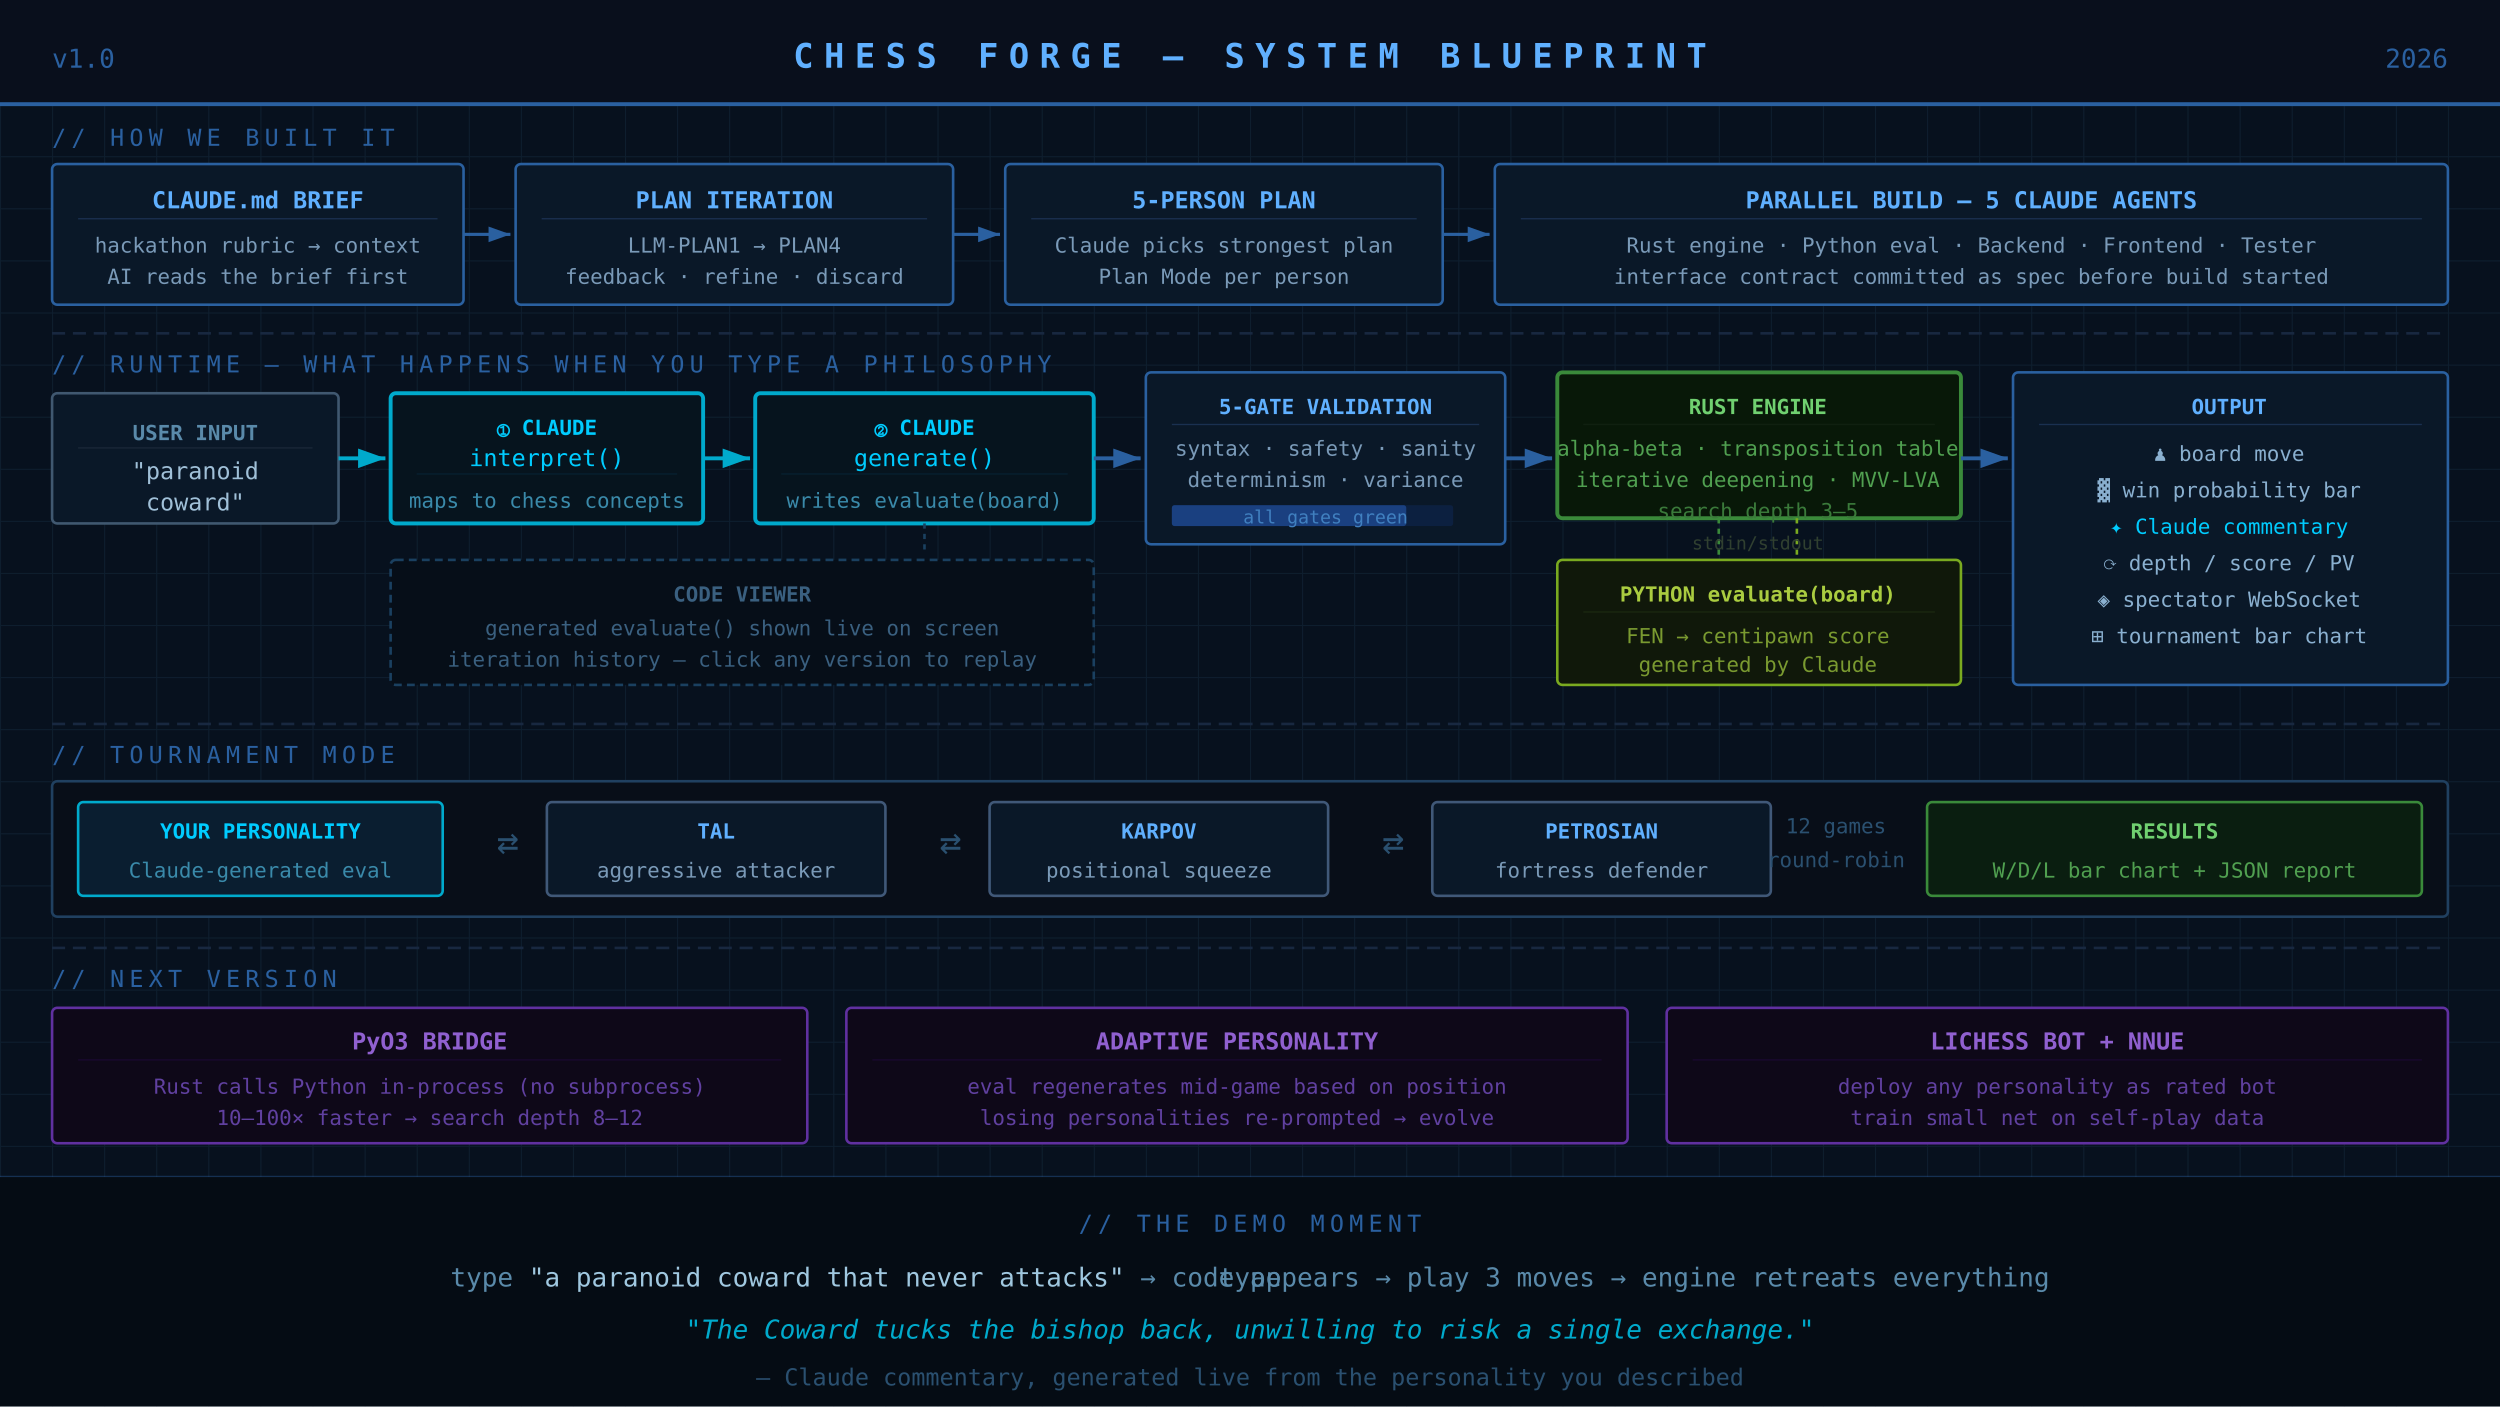
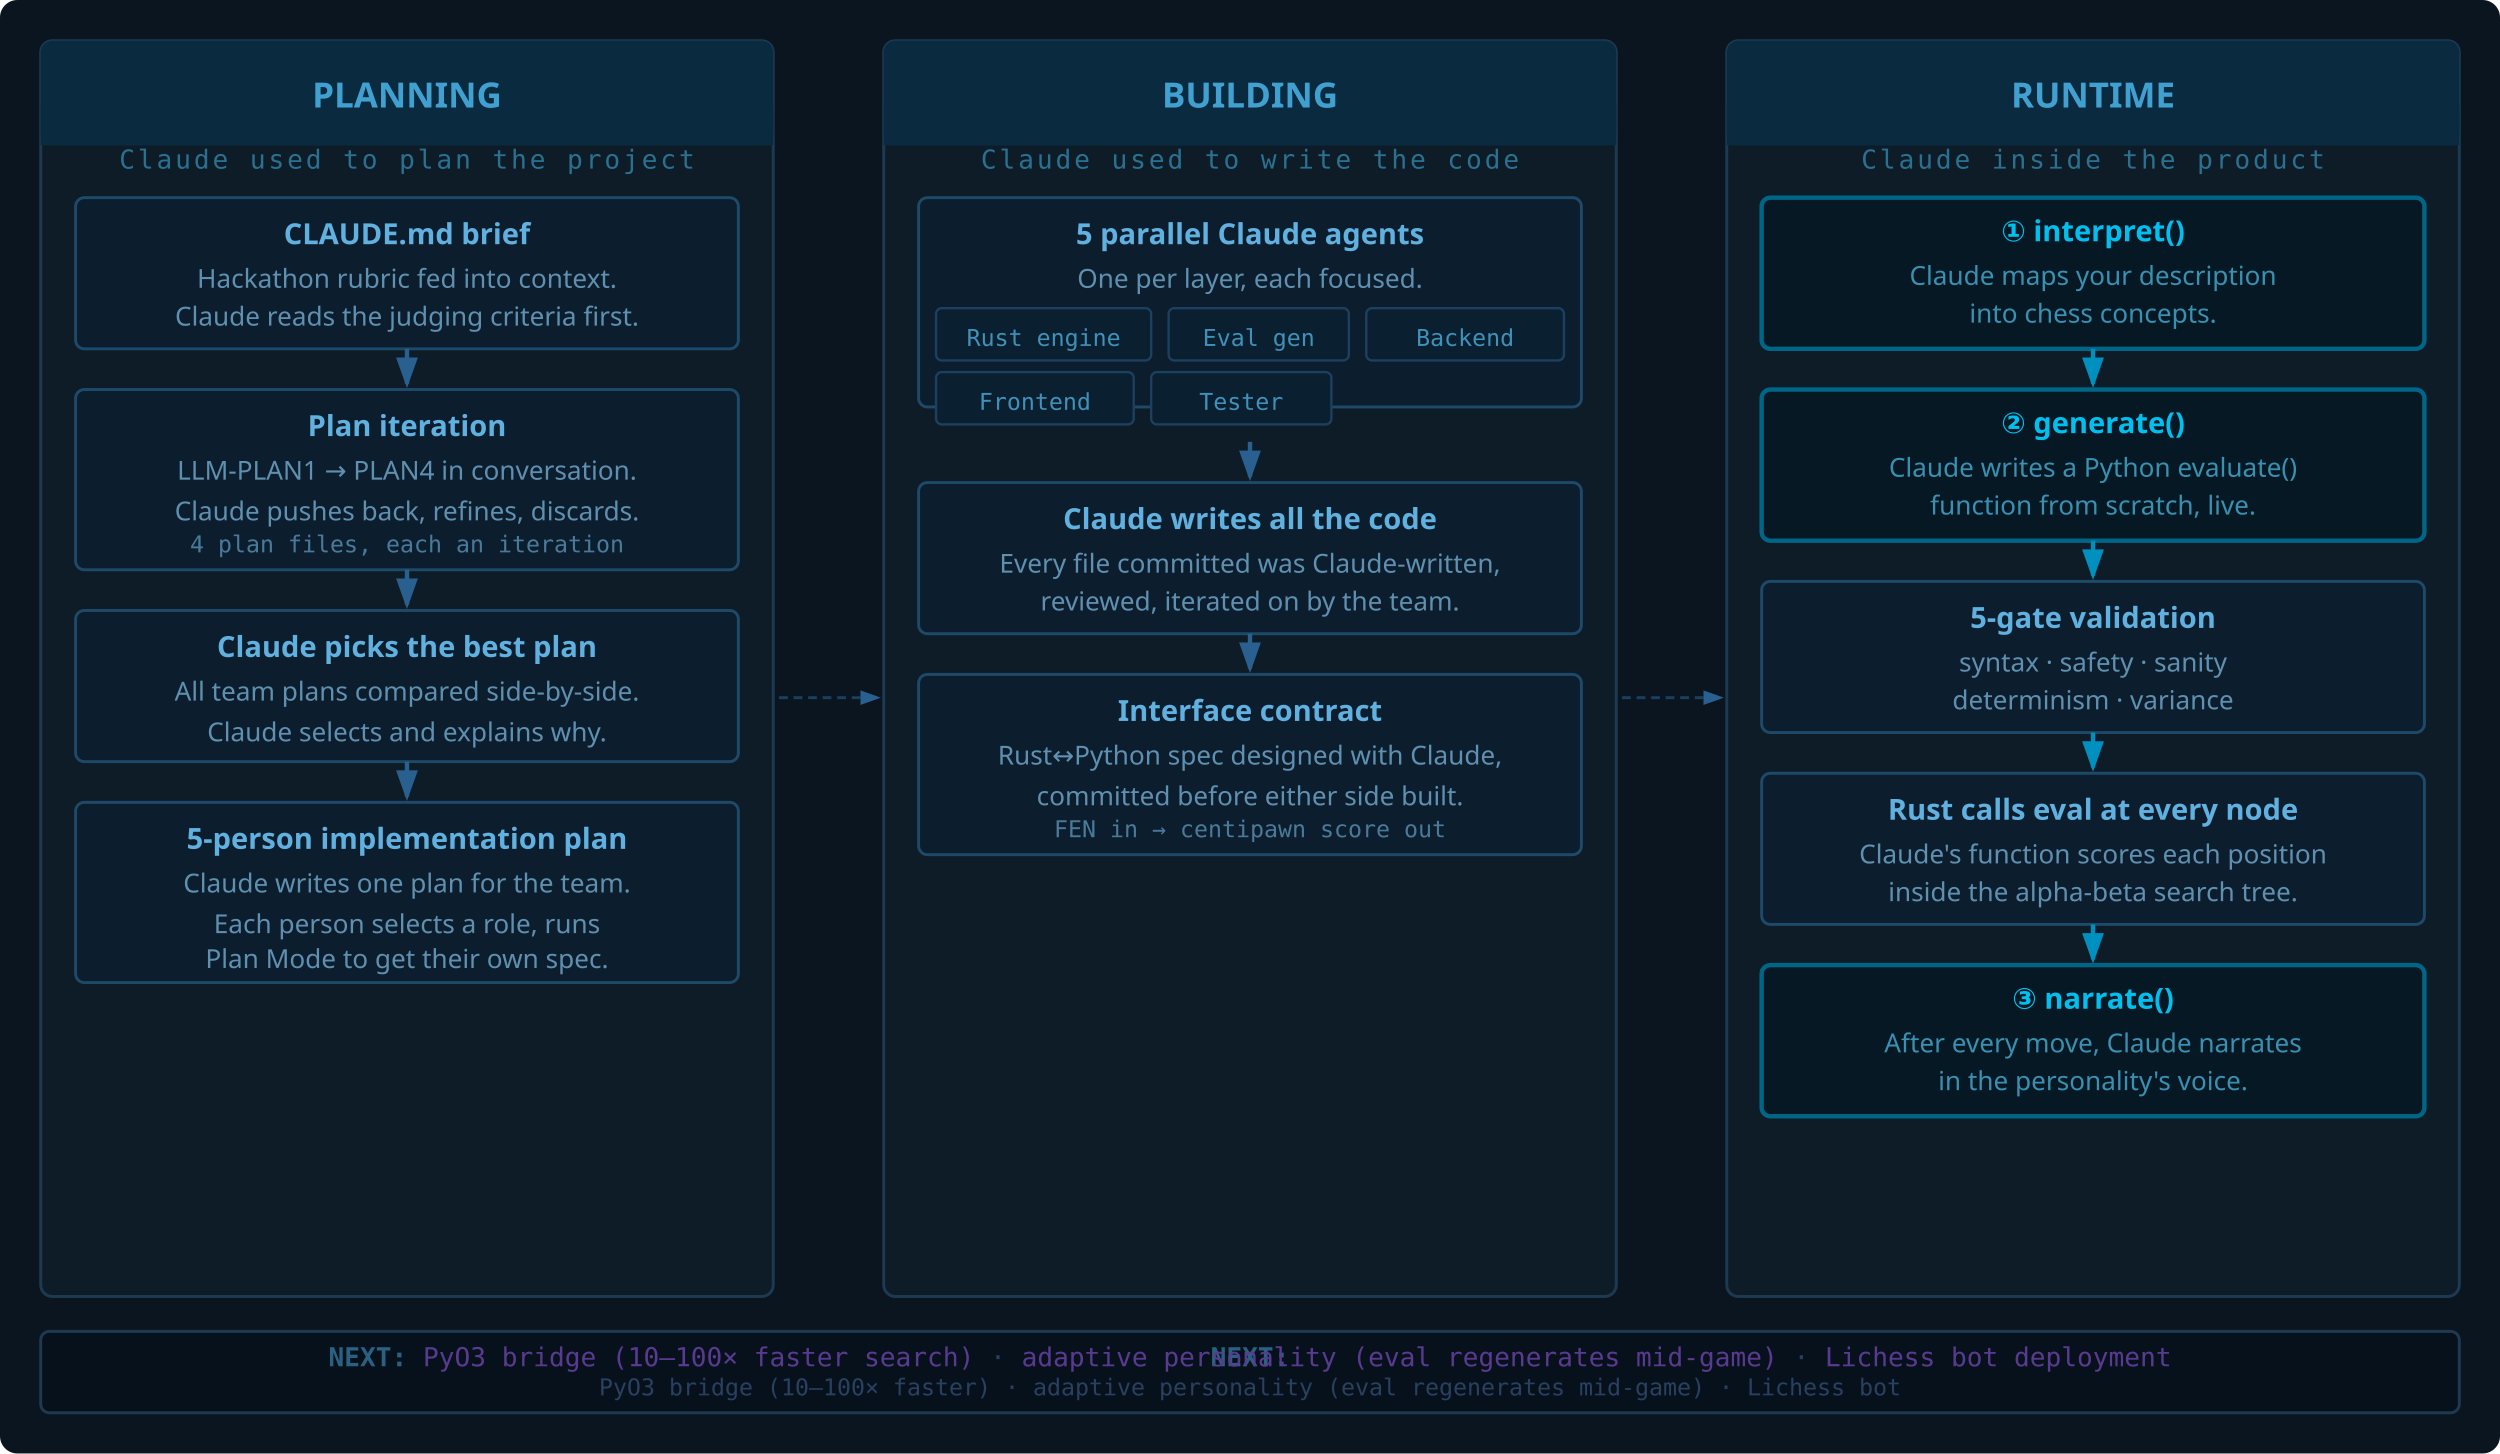
- <svg xmlns="http://www.w3.org/2000/svg" width="960" height="540" viewBox="0 0 960 540">
+ <svg xmlns="http://www.w3.org/2000/svg" width="860" height="500" viewBox="0 0 860 500">
  <defs>
-     <pattern id="grid" width="20" height="20" patternUnits="userSpaceOnUse">
-       <path d="M 20 0 L 0 0 0 20" fill="none" stroke="#0e1e2e" stroke-width="0.8" />
-     </pattern>
-     <marker id="ab" markerWidth="7" markerHeight="5" refX="7" refY="2.5" orient="auto">
-       <polygon points="0 0,7 2.5,0 5" fill="#2a60a0" />
+     <marker id="arr" markerWidth="7" markerHeight="5" refX="6" refY="2.5" orient="auto">
+       <polygon points="0 0,7 2.5,0 5" fill="#2a6090" />
    </marker>
-     <marker id="ac" markerWidth="7" markerHeight="5" refX="7" refY="2.5" orient="auto">
-       <polygon points="0 0,7 2.5,0 5" fill="#00aacc" />
-     </marker>
-     <marker id="au" markerWidth="7" markerHeight="5" refX="7" refY="2.5" orient="auto" markerUnits="strokeWidth">
-       <polygon points="0 0,7 2.5,0 5" fill="#3a8a3a" />
+     <marker id="arrc" markerWidth="7" markerHeight="5" refX="6" refY="2.5" orient="auto">
+       <polygon points="0 0,7 2.5,0 5" fill="#0090c0" />
    </marker>
  </defs>
-   <rect width="960" height="540" fill="#07111e" />
-   <rect width="960" height="540" fill="url(#grid)" />
-   <rect x="0" y="0" width="960" height="40" fill="#090f1c" />
-   <line x1="0" y1="40" x2="960" y2="40" stroke="#2a60a0" stroke-width="1.5" />
-   <text x="480" y="26" text-anchor="middle" fill="#60b0ff" font-family="monospace" font-size="13" font-weight="bold" letter-spacing="4">CHESS FORGE — SYSTEM BLUEPRINT</text>
-   <text x="20" y="26" fill="#2a60a0" font-family="monospace" font-size="10">v1.0</text>
-   <text x="940" y="26" text-anchor="end" fill="#2a60a0" font-family="monospace" font-size="10">2026</text>
-   <text x="20" y="56" fill="#2a60a0" font-family="monospace" font-size="9" letter-spacing="2">// HOW WE BUILT IT</text>
-   <rect x="20" y="63" width="158" height="54" fill="#0a1828" rx="2" stroke="#2a60a0" stroke-width="1" />
-   <text x="99" y="80" text-anchor="middle" fill="#60b0ff" font-family="monospace" font-size="9" font-weight="bold">CLAUDE.md BRIEF</text>
-   <line x1="30" y1="84" x2="168" y2="84" stroke="#1a3050" stroke-width="0.5" />
-   <text x="99" y="97" text-anchor="middle" fill="#7a9ab8" font-family="monospace" font-size="8">hackathon rubric → context</text>
-   <text x="99" y="109" text-anchor="middle" fill="#7a9ab8" font-family="monospace" font-size="8">AI reads the brief first</text>
-   <line x1="178" y1="90" x2="196" y2="90" stroke="#2a60a0" stroke-width="1.2" marker-end="url(#ab)" />
-   <rect x="198" y="63" width="168" height="54" fill="#0a1828" rx="2" stroke="#2a60a0" stroke-width="1" />
-   <text x="282" y="80" text-anchor="middle" fill="#60b0ff" font-family="monospace" font-size="9" font-weight="bold">PLAN ITERATION</text>
-   <line x1="208" y1="84" x2="356" y2="84" stroke="#1a3050" stroke-width="0.5" />
-   <text x="282" y="97" text-anchor="middle" fill="#7a9ab8" font-family="monospace" font-size="8">LLM-PLAN1 → PLAN4</text>
-   <text x="282" y="109" text-anchor="middle" fill="#7a9ab8" font-family="monospace" font-size="8">feedback · refine · discard</text>
-   <line x1="366" y1="90" x2="384" y2="90" stroke="#2a60a0" stroke-width="1.2" marker-end="url(#ab)" />
-   <rect x="386" y="63" width="168" height="54" fill="#0a1828" rx="2" stroke="#2a60a0" stroke-width="1" />
-   <text x="470" y="80" text-anchor="middle" fill="#60b0ff" font-family="monospace" font-size="9" font-weight="bold">5-PERSON PLAN</text>
-   <line x1="396" y1="84" x2="544" y2="84" stroke="#1a3050" stroke-width="0.5" />
-   <text x="470" y="97" text-anchor="middle" fill="#7a9ab8" font-family="monospace" font-size="8">Claude picks strongest plan</text>
-   <text x="470" y="109" text-anchor="middle" fill="#7a9ab8" font-family="monospace" font-size="8">Plan Mode per person</text>
-   <line x1="554" y1="90" x2="572" y2="90" stroke="#2a60a0" stroke-width="1.2" marker-end="url(#ab)" />
-   <rect x="574" y="63" width="366" height="54" fill="#0a1828" rx="2" stroke="#2a60a0" stroke-width="1" />
-   <text x="757" y="80" text-anchor="middle" fill="#60b0ff" font-family="monospace" font-size="9" font-weight="bold">PARALLEL BUILD — 5 CLAUDE AGENTS</text>
-   <line x1="584" y1="84" x2="930" y2="84" stroke="#1a3050" stroke-width="0.5" />
-   <text x="757" y="97" text-anchor="middle" fill="#7a9ab8" font-family="monospace" font-size="8">Rust engine · Python eval · Backend · Frontend · Tester</text>
-   <text x="757" y="109" text-anchor="middle" fill="#7a9ab8" font-family="monospace" font-size="8">interface contract committed as spec before build started</text>
-   <line x1="20" y1="128" x2="940" y2="128" stroke="#182840" stroke-width="1" stroke-dasharray="5 3" />
-   <text x="20" y="143" fill="#2a60a0" font-family="monospace" font-size="9" letter-spacing="2">// RUNTIME — WHAT HAPPENS WHEN YOU TYPE A PHILOSOPHY</text>
-   <rect x="20" y="151" width="110" height="50" fill="#0a1828" rx="2" stroke="#405870" stroke-width="1" />
-   <text x="75" y="169" text-anchor="middle" fill="#5a8aaa" font-family="monospace" font-size="8" font-weight="bold">USER INPUT</text>
-   <line x1="30" y1="172" x2="120" y2="172" stroke="#1a2838" stroke-width="0.5" />
-   <text x="75" y="184" text-anchor="middle" fill="#a0c0d8" font-family="monospace" font-size="9">"paranoid</text>
-   <text x="75" y="196" text-anchor="middle" fill="#a0c0d8" font-family="monospace" font-size="9">coward"</text>
-   <line x1="130" y1="176" x2="148" y2="176" stroke="#00aacc" stroke-width="1.5" marker-end="url(#ac)" />
-   <rect x="150" y="151" width="120" height="50" fill="#06141e" rx="2" stroke="#00aacc" stroke-width="1.5" />
-   <text x="210" y="167" text-anchor="middle" fill="#00ccff" font-family="monospace" font-size="8" font-weight="bold">① CLAUDE</text>
-   <text x="210" y="179" text-anchor="middle" fill="#00ccff" font-family="monospace" font-size="9">interpret()</text>
-   <line x1="160" y1="182" x2="260" y2="182" stroke="#062030" stroke-width="0.5" />
-   <text x="210" y="195" text-anchor="middle" fill="#3a8aaa" font-family="monospace" font-size="8">maps to chess concepts</text>
-   <line x1="270" y1="176" x2="288" y2="176" stroke="#00aacc" stroke-width="1.5" marker-end="url(#ac)" />
-   <rect x="290" y="151" width="130" height="50" fill="#06141e" rx="2" stroke="#00aacc" stroke-width="1.5" />
-   <text x="355" y="167" text-anchor="middle" fill="#00ccff" font-family="monospace" font-size="8" font-weight="bold">② CLAUDE</text>
-   <text x="355" y="179" text-anchor="middle" fill="#00ccff" font-family="monospace" font-size="9">generate()</text>
-   <line x1="300" y1="182" x2="410" y2="182" stroke="#062030" stroke-width="0.5" />
-   <text x="355" y="195" text-anchor="middle" fill="#3a8aaa" font-family="monospace" font-size="8">writes evaluate(board)</text>
-   <line x1="420" y1="176" x2="438" y2="176" stroke="#2a60a0" stroke-width="1.5" marker-end="url(#ab)" />
-   <rect x="440" y="143" width="138" height="66" fill="#0a1828" rx="2" stroke="#2a60a0" stroke-width="1" />
-   <text x="509" y="159" text-anchor="middle" fill="#60b0ff" font-family="monospace" font-size="8" font-weight="bold">5-GATE VALIDATION</text>
-   <line x1="450" y1="163" x2="568" y2="163" stroke="#1a3050" stroke-width="0.5" />
-   <text x="509" y="175" text-anchor="middle" fill="#7a9ab8" font-family="monospace" font-size="8">syntax · safety · sanity</text>
-   <text x="509" y="187" text-anchor="middle" fill="#7a9ab8" font-family="monospace" font-size="8">determinism · variance</text>
-   <rect x="450" y="194" width="108" height="8" fill="#0c2040" rx="1" />
-   <rect x="450" y="194" width="90" height="8" fill="#1a4080" rx="1" />
-   <text x="509" y="201" text-anchor="middle" fill="#4080c0" font-family="monospace" font-size="7">all gates green</text>
-   <line x1="578" y1="176" x2="596" y2="176" stroke="#2a60a0" stroke-width="1.5" marker-end="url(#ab)" />
-   <rect x="598" y="143" width="155" height="56" fill="#081808" rx="2" stroke="#3a8a3a" stroke-width="1.5" />
-   <text x="675" y="159" text-anchor="middle" fill="#70d070" font-family="monospace" font-size="8" font-weight="bold">RUST ENGINE</text>
-   <line x1="608" y1="163" x2="743" y2="163" stroke="#102010" stroke-width="0.5" />
-   <text x="675" y="175" text-anchor="middle" fill="#50a050" font-family="monospace" font-size="8">alpha-beta · transposition table</text>
-   <text x="675" y="187" text-anchor="middle" fill="#50a050" font-family="monospace" font-size="8">iterative deepening · MVV-LVA</text>
-   <text x="675" y="199" text-anchor="middle" fill="#3a7a3a" font-family="monospace" font-size="8">search depth 3–5</text>
-   <line x1="660" y1="199" x2="660" y2="213" stroke="#3a8a3a" stroke-width="1" stroke-dasharray="2 2" />
-   <line x1="690" y1="199" x2="690" y2="213" stroke="#7aaa20" stroke-width="1" stroke-dasharray="2 2" />
-   <text x="675" y="211" text-anchor="middle" fill="#304030" font-family="monospace" font-size="7">stdin/stdout</text>
-   <rect x="598" y="215" width="155" height="48" fill="#10180a" rx="2" stroke="#7aaa20" stroke-width="1" />
-   <text x="675" y="231" text-anchor="middle" fill="#aacc40" font-family="monospace" font-size="8" font-weight="bold">PYTHON evaluate(board)</text>
-   <line x1="608" y1="235" x2="743" y2="235" stroke="#1a2810" stroke-width="0.5" />
-   <text x="675" y="247" text-anchor="middle" fill="#7a9a30" font-family="monospace" font-size="8">FEN → centipawn score</text>
-   <text x="675" y="258" text-anchor="middle" fill="#7a9a30" font-family="monospace" font-size="8">generated by Claude</text>
-   <line x1="753" y1="176" x2="771" y2="176" stroke="#2a60a0" stroke-width="1.5" marker-end="url(#ab)" />
-   <rect x="773" y="143" width="167" height="120" fill="#0a1828" rx="2" stroke="#2a60a0" stroke-width="1" />
-   <text x="856" y="159" text-anchor="middle" fill="#60b0ff" font-family="monospace" font-size="8" font-weight="bold">OUTPUT</text>
-   <line x1="783" y1="163" x2="930" y2="163" stroke="#1a3050" stroke-width="0.5" />
-   <text x="856" y="177" text-anchor="middle" fill="#8ab0d0" font-family="monospace" font-size="8">♟  board move</text>
-   <text x="856" y="191" text-anchor="middle" fill="#8ab0d0" font-family="monospace" font-size="8">▓  win probability bar</text>
-   <text x="856" y="205" text-anchor="middle" fill="#00ccff" font-family="monospace" font-size="8">✦  Claude commentary</text>
-   <text x="856" y="219" text-anchor="middle" fill="#8ab0d0" font-family="monospace" font-size="8">⟳  depth / score / PV</text>
-   <text x="856" y="233" text-anchor="middle" fill="#8ab0d0" font-family="monospace" font-size="8">◈  spectator WebSocket</text>
-   <text x="856" y="247" text-anchor="middle" fill="#8ab0d0" font-family="monospace" font-size="8">⊞  tournament bar chart</text>
-   <rect x="150" y="215" width="270" height="48" fill="#060e18" rx="2" stroke="#1a4060" stroke-width="1" stroke-dasharray="3 2" />
-   <text x="285" y="231" text-anchor="middle" fill="#3a6080" font-family="monospace" font-size="8" font-weight="bold">CODE VIEWER</text>
-   <text x="285" y="244" text-anchor="middle" fill="#3a6080" font-family="monospace" font-size="8">generated evaluate() shown live on screen</text>
-   <text x="285" y="256" text-anchor="middle" fill="#3a6080" font-family="monospace" font-size="8">iteration history — click any version to replay</text>
-   <line x1="355" y1="201" x2="355" y2="213" stroke="#1a4060" stroke-width="1" stroke-dasharray="2 2" />
-   <line x1="20" y1="278" x2="940" y2="278" stroke="#182840" stroke-width="1" stroke-dasharray="5 3" />
-   <text x="20" y="293" fill="#2a60a0" font-family="monospace" font-size="9" letter-spacing="2">// TOURNAMENT MODE</text>
-   <rect x="20" y="300" width="920" height="52" fill="#080e18" rx="2" stroke="#204060" stroke-width="1" />
-   <rect x="30" y="308" width="140" height="36" fill="#0a1e30" rx="2" stroke="#00aacc" stroke-width="1" />
-   <text x="100" y="322" text-anchor="middle" fill="#00ccff" font-family="monospace" font-size="8" font-weight="bold">YOUR PERSONALITY</text>
-   <text x="100" y="337" text-anchor="middle" fill="#3a8aaa" font-family="monospace" font-size="8">Claude-generated eval</text>
-   <text x="195" y="328" text-anchor="middle" fill="#2a5070" font-family="monospace" font-size="14">⇄</text>
-   <rect x="210" y="308" width="130" height="36" fill="#0a1828" rx="2" stroke="#405878" stroke-width="1" />
-   <text x="275" y="322" text-anchor="middle" fill="#60b0ff" font-family="monospace" font-size="8" font-weight="bold">TAL</text>
-   <text x="275" y="337" text-anchor="middle" fill="#7a9ab8" font-family="monospace" font-size="8">aggressive attacker</text>
-   <text x="365" y="328" text-anchor="middle" fill="#2a5070" font-family="monospace" font-size="14">⇄</text>
-   <rect x="380" y="308" width="130" height="36" fill="#0a1828" rx="2" stroke="#405878" stroke-width="1" />
-   <text x="445" y="322" text-anchor="middle" fill="#60b0ff" font-family="monospace" font-size="8" font-weight="bold">KARPOV</text>
-   <text x="445" y="337" text-anchor="middle" fill="#7a9ab8" font-family="monospace" font-size="8">positional squeeze</text>
-   <text x="535" y="328" text-anchor="middle" fill="#2a5070" font-family="monospace" font-size="14">⇄</text>
-   <rect x="550" y="308" width="130" height="36" fill="#0a1828" rx="2" stroke="#405878" stroke-width="1" />
-   <text x="615" y="322" text-anchor="middle" fill="#60b0ff" font-family="monospace" font-size="8" font-weight="bold">PETROSIAN</text>
-   <text x="615" y="337" text-anchor="middle" fill="#7a9ab8" font-family="monospace" font-size="8">fortress defender</text>
-   <text x="705" y="320" text-anchor="middle" fill="#2a5070" font-family="monospace" font-size="8">12 games</text>
-   <text x="705" y="333" text-anchor="middle" fill="#2a5070" font-family="monospace" font-size="8">round-robin</text>
-   <rect x="740" y="308" width="190" height="36" fill="#0a1e10" rx="2" stroke="#3a8a3a" stroke-width="1" />
-   <text x="835" y="322" text-anchor="middle" fill="#70d070" font-family="monospace" font-size="8" font-weight="bold">RESULTS</text>
-   <text x="835" y="337" text-anchor="middle" fill="#50a050" font-family="monospace" font-size="8">W/D/L bar chart + JSON report</text>
-   <line x1="20" y1="364" x2="940" y2="364" stroke="#182840" stroke-width="1" stroke-dasharray="5 3" />
-   <text x="20" y="379" fill="#2a60a0" font-family="monospace" font-size="9" letter-spacing="2">// NEXT VERSION</text>
-   <rect x="20" y="387" width="290" height="52" fill="#0e0818" rx="2" stroke="#6030a0" stroke-width="1" />
-   <text x="165" y="403" text-anchor="middle" fill="#9060d0" font-family="monospace" font-size="9" font-weight="bold">PyO3 BRIDGE</text>
-   <line x1="30" y1="407" x2="300" y2="407" stroke="#1a0830" stroke-width="0.5" />
-   <text x="165" y="420" text-anchor="middle" fill="#6040a0" font-family="monospace" font-size="8">Rust calls Python in-process (no subprocess)</text>
-   <text x="165" y="432" text-anchor="middle" fill="#6040a0" font-family="monospace" font-size="8">10–100× faster → search depth 8–12</text>
-   <rect x="325" y="387" width="300" height="52" fill="#0e0818" rx="2" stroke="#6030a0" stroke-width="1" />
-   <text x="475" y="403" text-anchor="middle" fill="#9060d0" font-family="monospace" font-size="9" font-weight="bold">ADAPTIVE PERSONALITY</text>
-   <line x1="335" y1="407" x2="615" y2="407" stroke="#1a0830" stroke-width="0.5" />
-   <text x="475" y="420" text-anchor="middle" fill="#6040a0" font-family="monospace" font-size="8">eval regenerates mid-game based on position</text>
-   <text x="475" y="432" text-anchor="middle" fill="#6040a0" font-family="monospace" font-size="8">losing personalities re-prompted → evolve</text>
-   <rect x="640" y="387" width="300" height="52" fill="#0e0818" rx="2" stroke="#6030a0" stroke-width="1" />
-   <text x="790" y="403" text-anchor="middle" fill="#9060d0" font-family="monospace" font-size="9" font-weight="bold">LICHESS BOT + NNUE</text>
-   <line x1="650" y1="407" x2="930" y2="407" stroke="#1a0830" stroke-width="0.5" />
-   <text x="790" y="420" text-anchor="middle" fill="#6040a0" font-family="monospace" font-size="8">deploy any personality as rated bot</text>
-   <text x="790" y="432" text-anchor="middle" fill="#6040a0" font-family="monospace" font-size="8">train small net on self-play data</text>
-   <line x1="0" y1="452" x2="960" y2="452" stroke="#2a60a0" stroke-width="1" opacity="0.4" />
-   <rect x="0" y="452" width="960" height="88" fill="#050c14" />
-   <text x="480" y="473" text-anchor="middle" fill="#2a60a0" font-family="monospace" font-size="9" letter-spacing="2">// THE DEMO MOMENT</text>
-   <text x="480" y="494" text-anchor="middle" fill="#5a8aaa" font-family="monospace" font-size="10">type  </text>
-   <text x="480" y="494" text-anchor="middle" font-family="monospace" font-size="10">
-     <tspan fill="#5a8aaa">type  </tspan>
-     <tspan fill="#a0c8e0">"a paranoid coward that never attacks"</tspan>
-     <tspan fill="#5a8aaa">  →  code appears  →  play 3 moves  →  engine retreats everything</tspan>
+   <rect width="860" height="500" fill="#0b1520" rx="6" />
+   <rect x="14" y="14" width="252" height="432" fill="#0e1c28" rx="4" stroke="#1e3a52" stroke-width="1" />
+   <rect x="304" y="14" width="252" height="432" fill="#0e1c28" rx="4" stroke="#1e3a52" stroke-width="1" />
+   <rect x="594" y="14" width="252" height="432" fill="#0e1c28" rx="4" stroke="#1e3a52" stroke-width="1" />
+   <rect x="14" y="14" width="252" height="36" fill="#0a2a40" rx="4" />
+   <rect x="14" y="36" width="252" height="14" fill="#0a2a40" />
+   <text x="140" y="37" text-anchor="middle" fill="#40a0d0" font-family="sans-serif" font-size="12" font-weight="bold">PLANNING</text>
+   <rect x="304" y="14" width="252" height="36" fill="#0a2a40" rx="4" />
+   <rect x="304" y="36" width="252" height="14" fill="#0a2a40" />
+   <text x="430" y="37" text-anchor="middle" fill="#40a0d0" font-family="sans-serif" font-size="12" font-weight="bold">BUILDING</text>
+   <rect x="594" y="14" width="252" height="36" fill="#0a2a40" rx="4" />
+   <rect x="594" y="36" width="252" height="14" fill="#0a2a40" />
+   <text x="720" y="37" text-anchor="middle" fill="#40a0d0" font-family="sans-serif" font-size="12" font-weight="bold">RUNTIME</text>
+   <text x="140" y="58" text-anchor="middle" fill="#2a7090" font-family="monospace" font-size="9" letter-spacing="1">Claude used to plan the project</text>
+   <text x="430" y="58" text-anchor="middle" fill="#2a7090" font-family="monospace" font-size="9" letter-spacing="1">Claude used to write the code</text>
+   <text x="720" y="58" text-anchor="middle" fill="#2a7090" font-family="monospace" font-size="9" letter-spacing="1">Claude inside the product</text>
+   <rect x="26" y="68" width="228" height="52" fill="#0c1e2e" rx="3" stroke="#1e4a6a" stroke-width="1" />
+   <text x="140" y="84" text-anchor="middle" fill="#60b0e0" font-family="sans-serif" font-size="10" font-weight="bold">CLAUDE.md brief</text>
+   <text x="140" y="99" text-anchor="middle" fill="#6090b0" font-family="sans-serif" font-size="9">Hackathon rubric fed into context.</text>
+   <text x="140" y="112" text-anchor="middle" fill="#6090b0" font-family="sans-serif" font-size="9">Claude reads the judging criteria first.</text>
+   <line x1="140" y1="120" x2="140" y2="132" stroke="#2a6090" stroke-width="1.5" marker-end="url(#arr)" />
+   <rect x="26" y="134" width="228" height="62" fill="#0c1e2e" rx="3" stroke="#1e4a6a" stroke-width="1" />
+   <text x="140" y="150" text-anchor="middle" fill="#60b0e0" font-family="sans-serif" font-size="10" font-weight="bold">Plan iteration</text>
+   <text x="140" y="165" text-anchor="middle" fill="#6090b0" font-family="sans-serif" font-size="9">LLM-PLAN1 → PLAN4 in conversation.</text>
+   <text x="140" y="179" text-anchor="middle" fill="#6090b0" font-family="sans-serif" font-size="9">Claude pushes back, refines, discards.</text>
+   <text x="140" y="190" text-anchor="middle" fill="#4a7a9a" font-family="monospace" font-size="8">4 plan files, each an iteration</text>
+   <line x1="140" y1="196" x2="140" y2="208" stroke="#2a6090" stroke-width="1.5" marker-end="url(#arr)" />
+   <rect x="26" y="210" width="228" height="52" fill="#0c1e2e" rx="3" stroke="#1e4a6a" stroke-width="1" />
+   <text x="140" y="226" text-anchor="middle" fill="#60b0e0" font-family="sans-serif" font-size="10" font-weight="bold">Claude picks the best plan</text>
+   <text x="140" y="241" text-anchor="middle" fill="#6090b0" font-family="sans-serif" font-size="9">All team plans compared side-by-side.</text>
+   <text x="140" y="255" text-anchor="middle" fill="#6090b0" font-family="sans-serif" font-size="9">Claude selects and explains why.</text>
+   <line x1="140" y1="262" x2="140" y2="274" stroke="#2a6090" stroke-width="1.5" marker-end="url(#arr)" />
+   <rect x="26" y="276" width="228" height="62" fill="#0c1e2e" rx="3" stroke="#1e4a6a" stroke-width="1" />
+   <text x="140" y="292" text-anchor="middle" fill="#60b0e0" font-family="sans-serif" font-size="10" font-weight="bold">5-person implementation plan</text>
+   <text x="140" y="307" text-anchor="middle" fill="#6090b0" font-family="sans-serif" font-size="9">Claude writes one plan for the team.</text>
+   <text x="140" y="321" text-anchor="middle" fill="#6090b0" font-family="sans-serif" font-size="9">Each person selects a role, runs</text>
+   <text x="140" y="333" text-anchor="middle" fill="#6090b0" font-family="sans-serif" font-size="9">Plan Mode to get their own spec.</text>
+   <rect x="316" y="68" width="228" height="72" fill="#0c1e2e" rx="3" stroke="#1e4a6a" stroke-width="1" />
+   <text x="430" y="84" text-anchor="middle" fill="#60b0e0" font-family="sans-serif" font-size="10" font-weight="bold">5 parallel Claude agents</text>
+   <text x="430" y="99" text-anchor="middle" fill="#6090b0" font-family="sans-serif" font-size="9">One per layer, each focused.</text>
+   <rect x="322" y="106" width="74" height="18" fill="#0a2030" rx="2" stroke="#1e4060" stroke-width="0.8" />
+   <text x="359" y="119" text-anchor="middle" fill="#4090b8" font-family="monospace" font-size="8">Rust engine</text>
+   <rect x="402" y="106" width="62" height="18" fill="#0a2030" rx="2" stroke="#1e4060" stroke-width="0.8" />
+   <text x="433" y="119" text-anchor="middle" fill="#4090b8" font-family="monospace" font-size="8">Eval gen</text>
+   <rect x="470" y="106" width="68" height="18" fill="#0a2030" rx="2" stroke="#1e4060" stroke-width="0.8" />
+   <text x="504" y="119" text-anchor="middle" fill="#4090b8" font-family="monospace" font-size="8">Backend</text>
+   <rect x="322" y="128" width="68" height="18" fill="#0a2030" rx="2" stroke="#1e4060" stroke-width="0.8" />
+   <text x="356" y="141" text-anchor="middle" fill="#4090b8" font-family="monospace" font-size="8">Frontend</text>
+   <rect x="396" y="128" width="62" height="18" fill="#0a2030" rx="2" stroke="#1e4060" stroke-width="0.8" />
+   <text x="427" y="141" text-anchor="middle" fill="#4090b8" font-family="monospace" font-size="8">Tester</text>
+   <line x1="430" y1="152" x2="430" y2="164" stroke="#2a6090" stroke-width="1.5" marker-end="url(#arr)" />
+   <rect x="316" y="166" width="228" height="52" fill="#0c1e2e" rx="3" stroke="#1e4a6a" stroke-width="1" />
+   <text x="430" y="182" text-anchor="middle" fill="#60b0e0" font-family="sans-serif" font-size="10" font-weight="bold">Claude writes all the code</text>
+   <text x="430" y="197" text-anchor="middle" fill="#6090b0" font-family="sans-serif" font-size="9">Every file committed was Claude-written,</text>
+   <text x="430" y="210" text-anchor="middle" fill="#6090b0" font-family="sans-serif" font-size="9">reviewed, iterated on by the team.</text>
+   <line x1="430" y1="218" x2="430" y2="230" stroke="#2a6090" stroke-width="1.5" marker-end="url(#arr)" />
+   <rect x="316" y="232" width="228" height="62" fill="#0c1e2e" rx="3" stroke="#1e4a6a" stroke-width="1" />
+   <text x="430" y="248" text-anchor="middle" fill="#60b0e0" font-family="sans-serif" font-size="10" font-weight="bold">Interface contract</text>
+   <text x="430" y="263" text-anchor="middle" fill="#6090b0" font-family="sans-serif" font-size="9">Rust↔Python spec designed with Claude,</text>
+   <text x="430" y="277" text-anchor="middle" fill="#6090b0" font-family="sans-serif" font-size="9">committed before either side built.</text>
+   <text x="430" y="288" text-anchor="middle" fill="#4a7a9a" font-family="monospace" font-size="8">FEN in → centipawn score out</text>
+   <rect x="606" y="68" width="228" height="52" fill="#061824" rx="3" stroke="#006688" stroke-width="1.5" />
+   <text x="720" y="83" text-anchor="middle" fill="#00c0f0" font-family="sans-serif" font-size="10" font-weight="bold">① interpret()</text>
+   <text x="720" y="98" text-anchor="middle" fill="#3a90b0" font-family="sans-serif" font-size="9">Claude maps your description</text>
+   <text x="720" y="111" text-anchor="middle" fill="#3a90b0" font-family="sans-serif" font-size="9">into chess concepts.</text>
+   <line x1="720" y1="120" x2="720" y2="132" stroke="#0090c0" stroke-width="1.5" marker-end="url(#arrc)" />
+   <rect x="606" y="134" width="228" height="52" fill="#061824" rx="3" stroke="#006688" stroke-width="1.5" />
+   <text x="720" y="149" text-anchor="middle" fill="#00c0f0" font-family="sans-serif" font-size="10" font-weight="bold">② generate()</text>
+   <text x="720" y="164" text-anchor="middle" fill="#3a90b0" font-family="sans-serif" font-size="9">Claude writes a Python evaluate()</text>
+   <text x="720" y="177" text-anchor="middle" fill="#3a90b0" font-family="sans-serif" font-size="9">function from scratch, live.</text>
+   <line x1="720" y1="186" x2="720" y2="198" stroke="#0090c0" stroke-width="1.5" marker-end="url(#arrc)" />
+   <rect x="606" y="200" width="228" height="52" fill="#0c1e2e" rx="3" stroke="#1e4a6a" stroke-width="1" />
+   <text x="720" y="216" text-anchor="middle" fill="#60b0e0" font-family="sans-serif" font-size="10" font-weight="bold">5-gate validation</text>
+   <text x="720" y="231" text-anchor="middle" fill="#6090b0" font-family="sans-serif" font-size="9">syntax · safety · sanity</text>
+   <text x="720" y="244" text-anchor="middle" fill="#6090b0" font-family="sans-serif" font-size="9">determinism · variance</text>
+   <line x1="720" y1="252" x2="720" y2="264" stroke="#0090c0" stroke-width="1.5" marker-end="url(#arrc)" />
+   <rect x="606" y="266" width="228" height="52" fill="#0c1e2e" rx="3" stroke="#1e4a6a" stroke-width="1" />
+   <text x="720" y="282" text-anchor="middle" fill="#60b0e0" font-family="sans-serif" font-size="10" font-weight="bold">Rust calls eval at every node</text>
+   <text x="720" y="297" text-anchor="middle" fill="#6090b0" font-family="sans-serif" font-size="9">Claude's function scores each position</text>
+   <text x="720" y="310" text-anchor="middle" fill="#6090b0" font-family="sans-serif" font-size="9">inside the alpha-beta search tree.</text>
+   <line x1="720" y1="318" x2="720" y2="330" stroke="#0090c0" stroke-width="1.5" marker-end="url(#arrc)" />
+   <rect x="606" y="332" width="228" height="52" fill="#061824" rx="3" stroke="#006688" stroke-width="1.5" />
+   <text x="720" y="347" text-anchor="middle" fill="#00c0f0" font-family="sans-serif" font-size="10" font-weight="bold">③ narrate()</text>
+   <text x="720" y="362" text-anchor="middle" fill="#3a90b0" font-family="sans-serif" font-size="9">After every move, Claude narrates</text>
+   <text x="720" y="375" text-anchor="middle" fill="#3a90b0" font-family="sans-serif" font-size="9">in the personality's voice.</text>
+   <line x1="268" y1="240" x2="302" y2="240" stroke="#1a4060" stroke-width="1" stroke-dasharray="3 2" marker-end="url(#arr)" />
+   <line x1="558" y1="240" x2="592" y2="240" stroke="#1a4060" stroke-width="1" stroke-dasharray="3 2" marker-end="url(#arr)" />
+   <rect x="14" y="458" width="832" height="28" fill="#07111c" rx="3" stroke="#1e3a52" stroke-width="1" />
+   <text x="430" y="470" text-anchor="middle" fill="#2a6080" font-family="monospace" font-size="9" font-weight="bold">NEXT: </text>
+   <text x="430" y="470" text-anchor="middle" font-family="monospace" font-size="9">
+     <tspan fill="#2a6080" font-weight="bold">NEXT: </tspan>
+     <tspan fill="#5a3a90">  PyO3 bridge (10–100× faster search)  </tspan>
+     <tspan fill="#2a4060">·</tspan>
+     <tspan fill="#5a3a90">  adaptive personality (eval regenerates mid-game)</tspan>
+     <tspan fill="#2a4060">  ·</tspan>
+     <tspan fill="#5a3a90">  Lichess bot deployment</tspan>
  </text>
-   <text x="480" y="514" text-anchor="middle" fill="#00aacc" font-family="monospace" font-size="10" font-style="italic">"The Coward tucks the bishop back, unwilling to risk a single exchange."</text>
-   <text x="480" y="532" text-anchor="middle" fill="#2a5070" font-family="monospace" font-size="9">— Claude commentary, generated live from the personality you described</text>
+   <text x="430" y="480" text-anchor="middle" fill="#2a4060" font-family="monospace" font-size="8">PyO3 bridge (10–100× faster)   ·   adaptive personality (eval regenerates mid-game)   ·   Lichess bot</text>
</svg>
